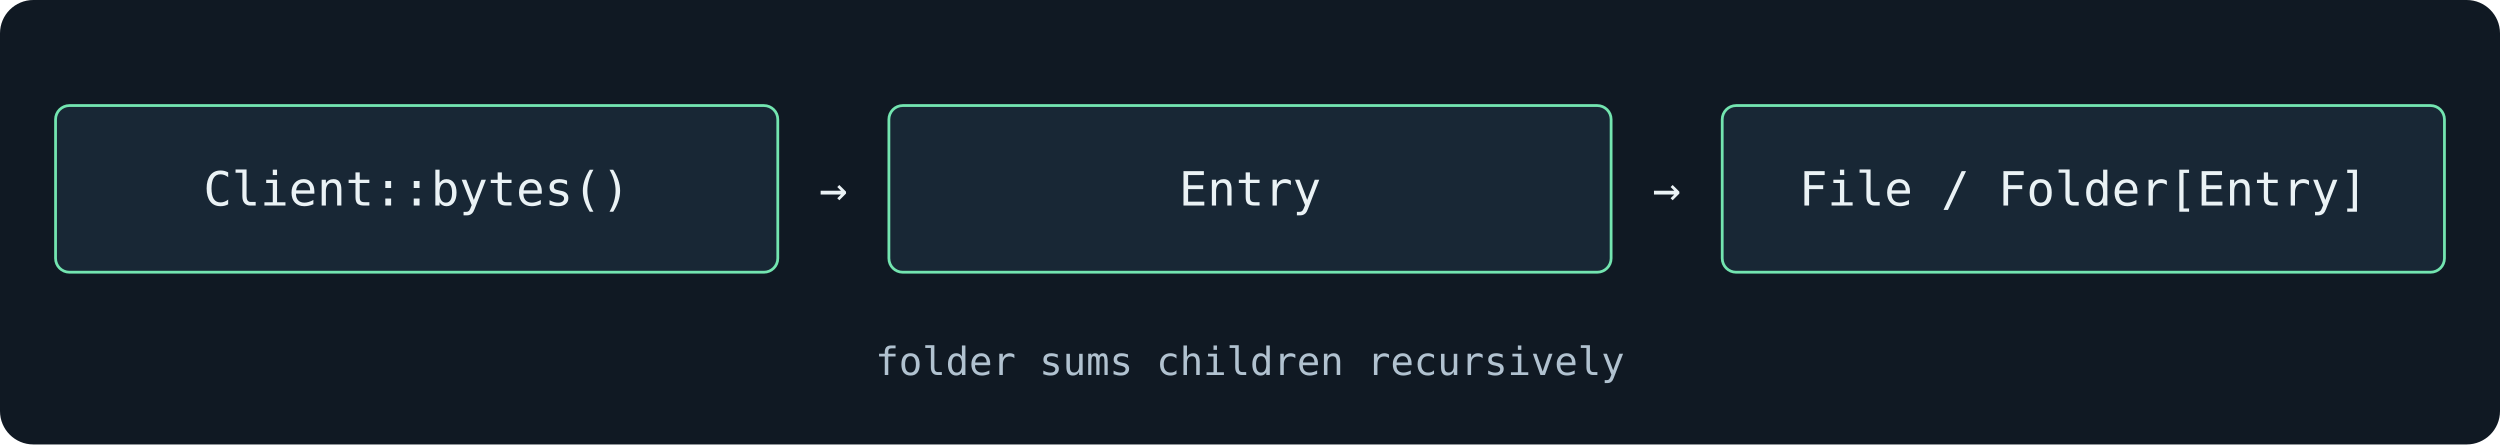
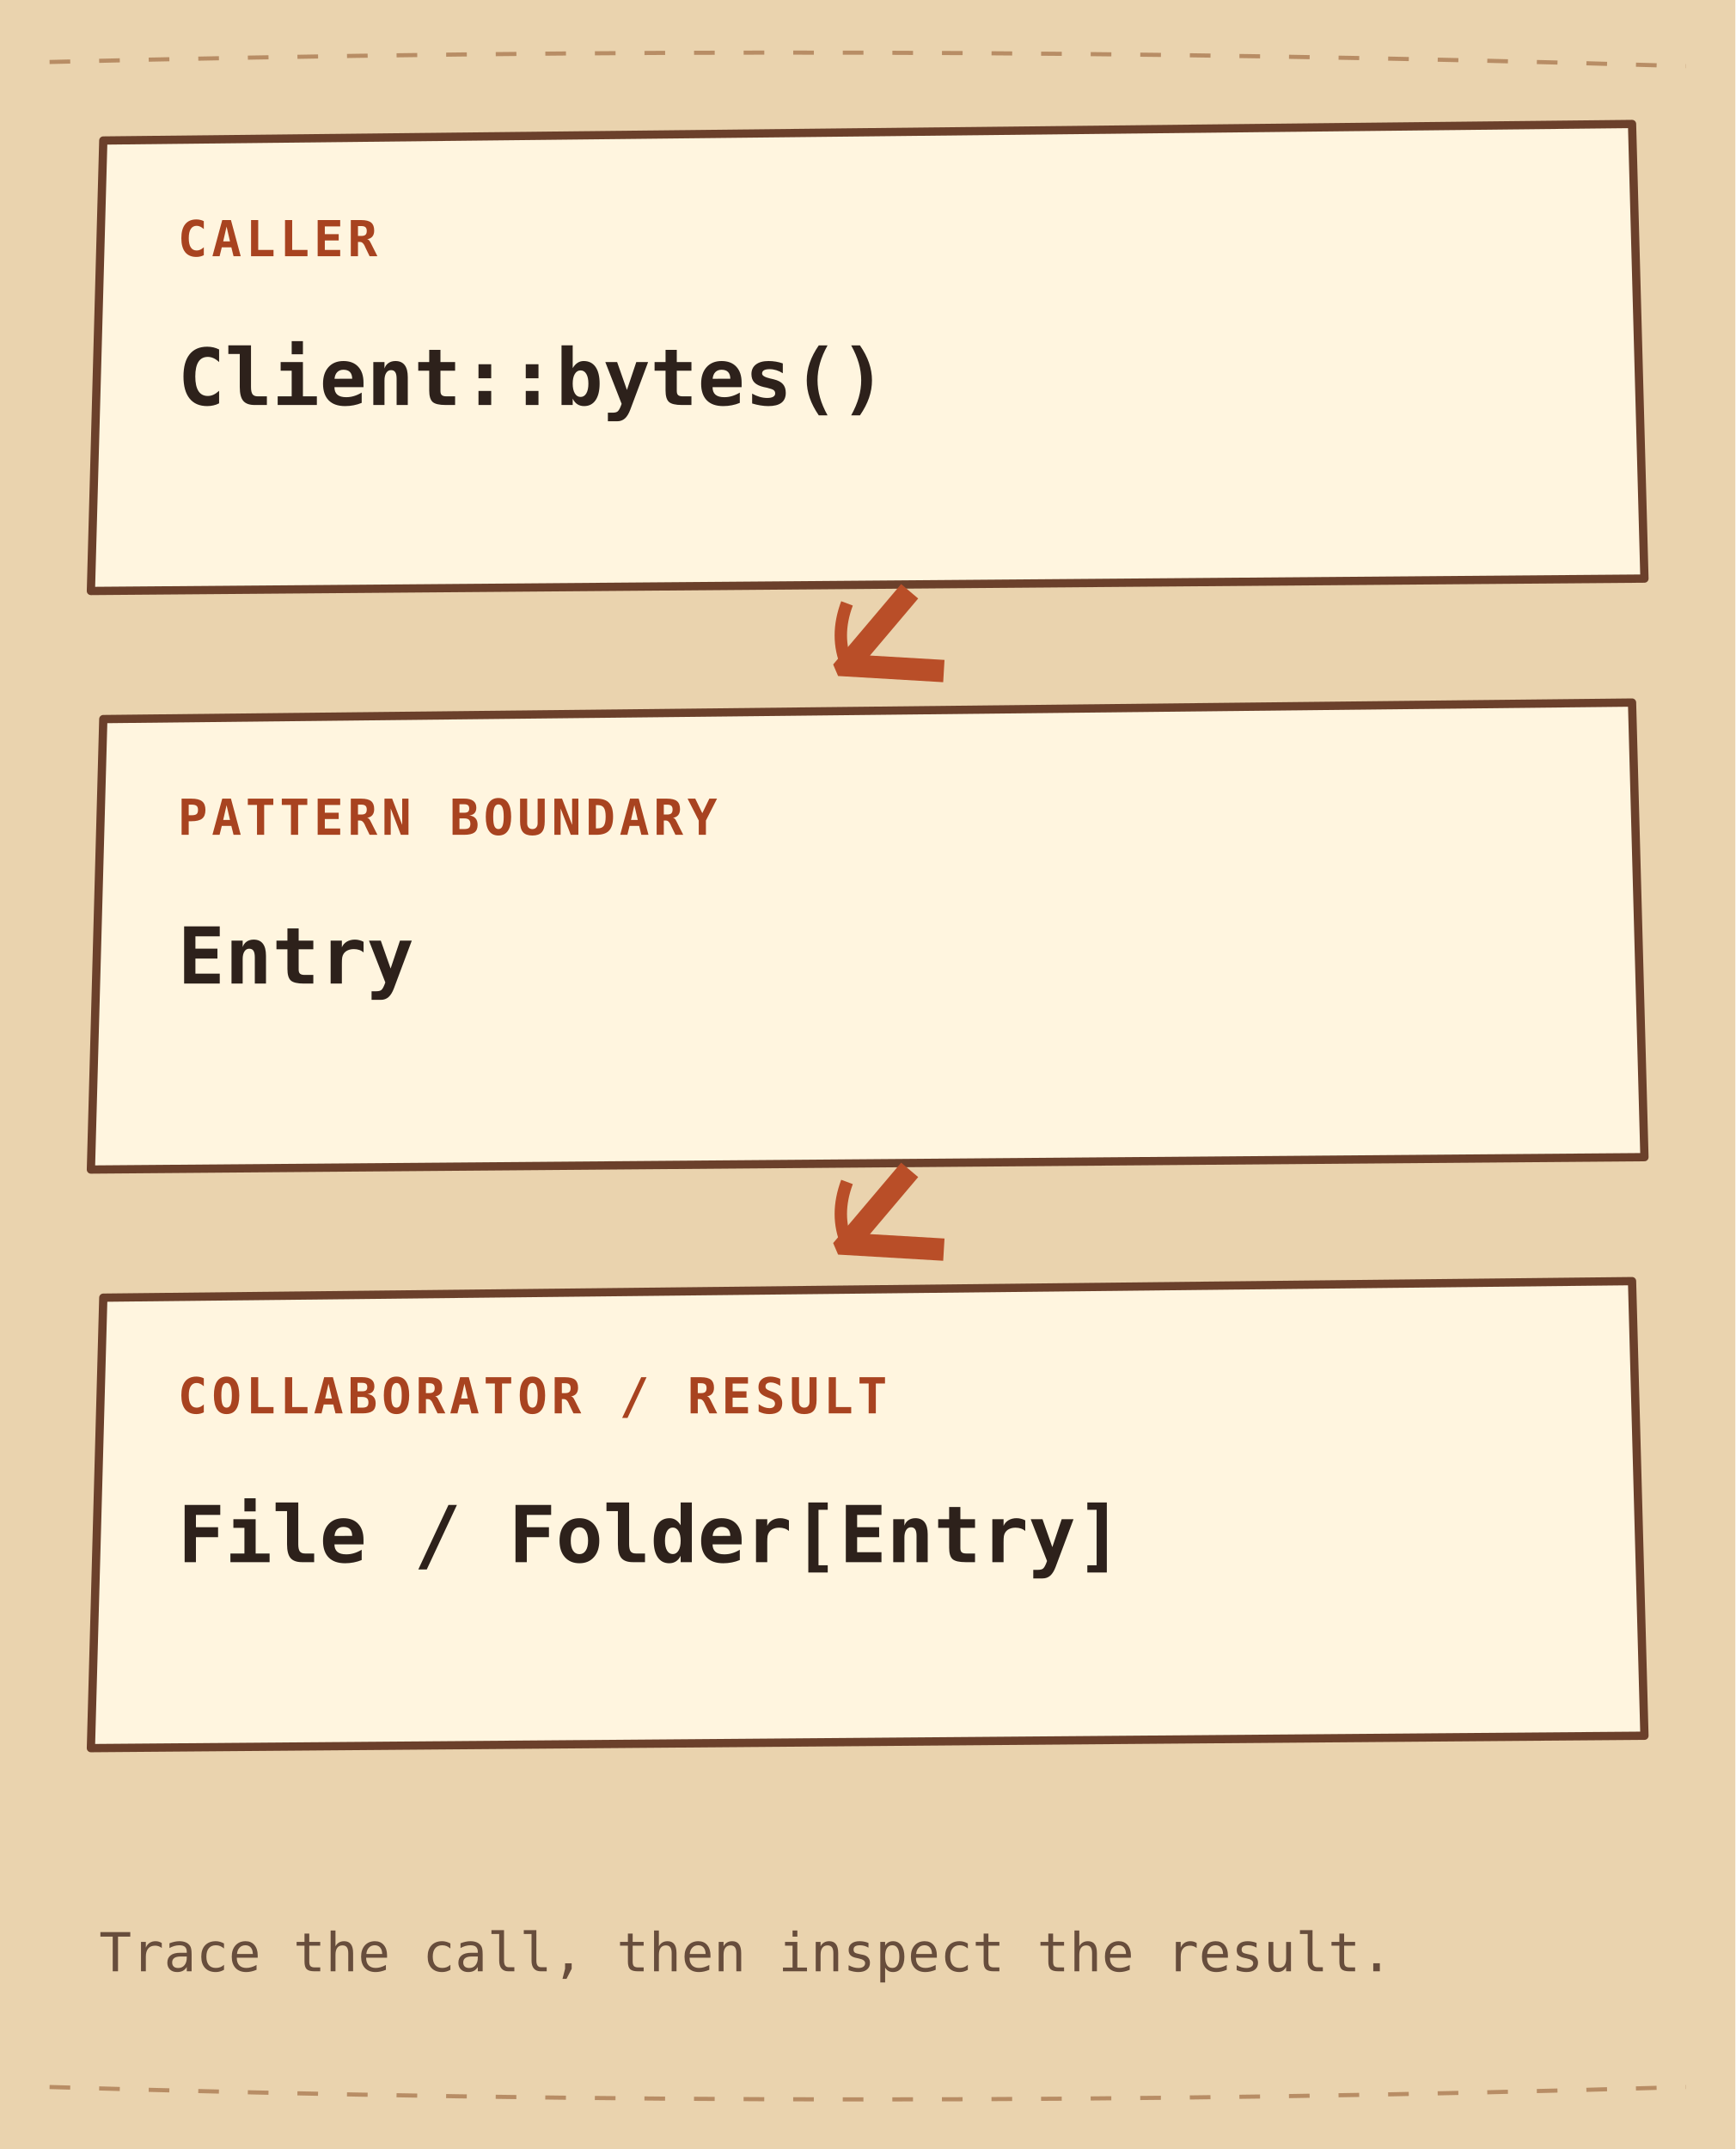
- <svg xmlns="http://www.w3.org/2000/svg" viewBox="0 0 900 160" role="img" aria-labelledby="title desc">
-   <rect width="900" height="160" rx="12" fill="#101923" />
-   <g font-family="monospace" font-size="17" text-anchor="middle" fill="#eaf2f5">
-     <rect x="20" y="38" width="260" height="60" rx="5" fill="#182735" stroke="#73e5b0" />
-     <text x="150" y="74">Client::bytes()</text>
-     <rect x="320" y="38" width="260" height="60" rx="5" fill="#182735" stroke="#73e5b0" />
-     <text x="450" y="74">Entry</text>
-     <rect x="620" y="38" width="260" height="60" rx="5" fill="#182735" stroke="#73e5b0" />
-     <text x="750" y="74">File / Folder[Entry]</text>
-     <text x="300" y="74">→</text>
-     <text x="600" y="74">→</text>
-     <text x="450" y="135" font-size="14" fill="#b1c2d0">folder sums children recursively</text>
-   </g>
+ <svg xmlns="http://www.w3.org/2000/svg" viewBox="0 0 420 520" role="img" aria-labelledby="title desc">
+   <defs>
+     <marker id="arrow" markerWidth="9" markerHeight="9" refX="4.5" refY="8" orient="auto">
+       <path d="M1 1 L4.5 8 L8 1" fill="none" stroke="#b94e28" stroke-width="1.8" />
+     </marker>
+   </defs>
+   <style>.role{font:700 12px ui-monospace,monospace;letter-spacing:1px;fill:#a84320}.name{font:600 19px ui-monospace,monospace;fill:#2d211b}.note{font:13px ui-monospace,monospace;fill:#674d3c}</style>
+   <rect width="420" height="520" fill="#ead3ae" />
+   <path d="M12 15 Q210 10 408 16 M12 505 Q210 511 408 505" fill="none" stroke="#b88d65" stroke-width="1" stroke-dasharray="5 7" />
+   <path d="M25 34 L395 30 L398 140 L22 143 Z" fill="#fff5df" stroke="#6b402b" stroke-width="2" stroke-linejoin="round" />
+   <text x="43" y="62" class="role">CALLER</text>
+   <text x="43" y="98" class="name">Client::bytes()</text>
+   <path d="M205 146 q-3 8 0 15" fill="none" stroke="#b94e28" stroke-width="3" marker-end="url(#arrow)" />
+   <path d="M25 174 L395 170 L398 280 L22 283 Z" fill="#fff5df" stroke="#6b402b" stroke-width="2" stroke-linejoin="round" />
+   <text x="43" y="202" class="role">PATTERN BOUNDARY</text>
+   <text x="43" y="238" class="name">Entry</text>
+   <path d="M205 286 q-3 8 0 15" fill="none" stroke="#b94e28" stroke-width="3" marker-end="url(#arrow)" />
+   <path d="M25 314 L395 310 L398 420 L22 423 Z" fill="#fff5df" stroke="#6b402b" stroke-width="2" stroke-linejoin="round" />
+   <text x="43" y="342" class="role">COLLABORATOR / RESULT</text>
+   <text x="43" y="378" class="name">File / Folder[Entry]</text>
+   <text x="24" y="477" class="note">Trace the call, then inspect the result.</text>
</svg>
